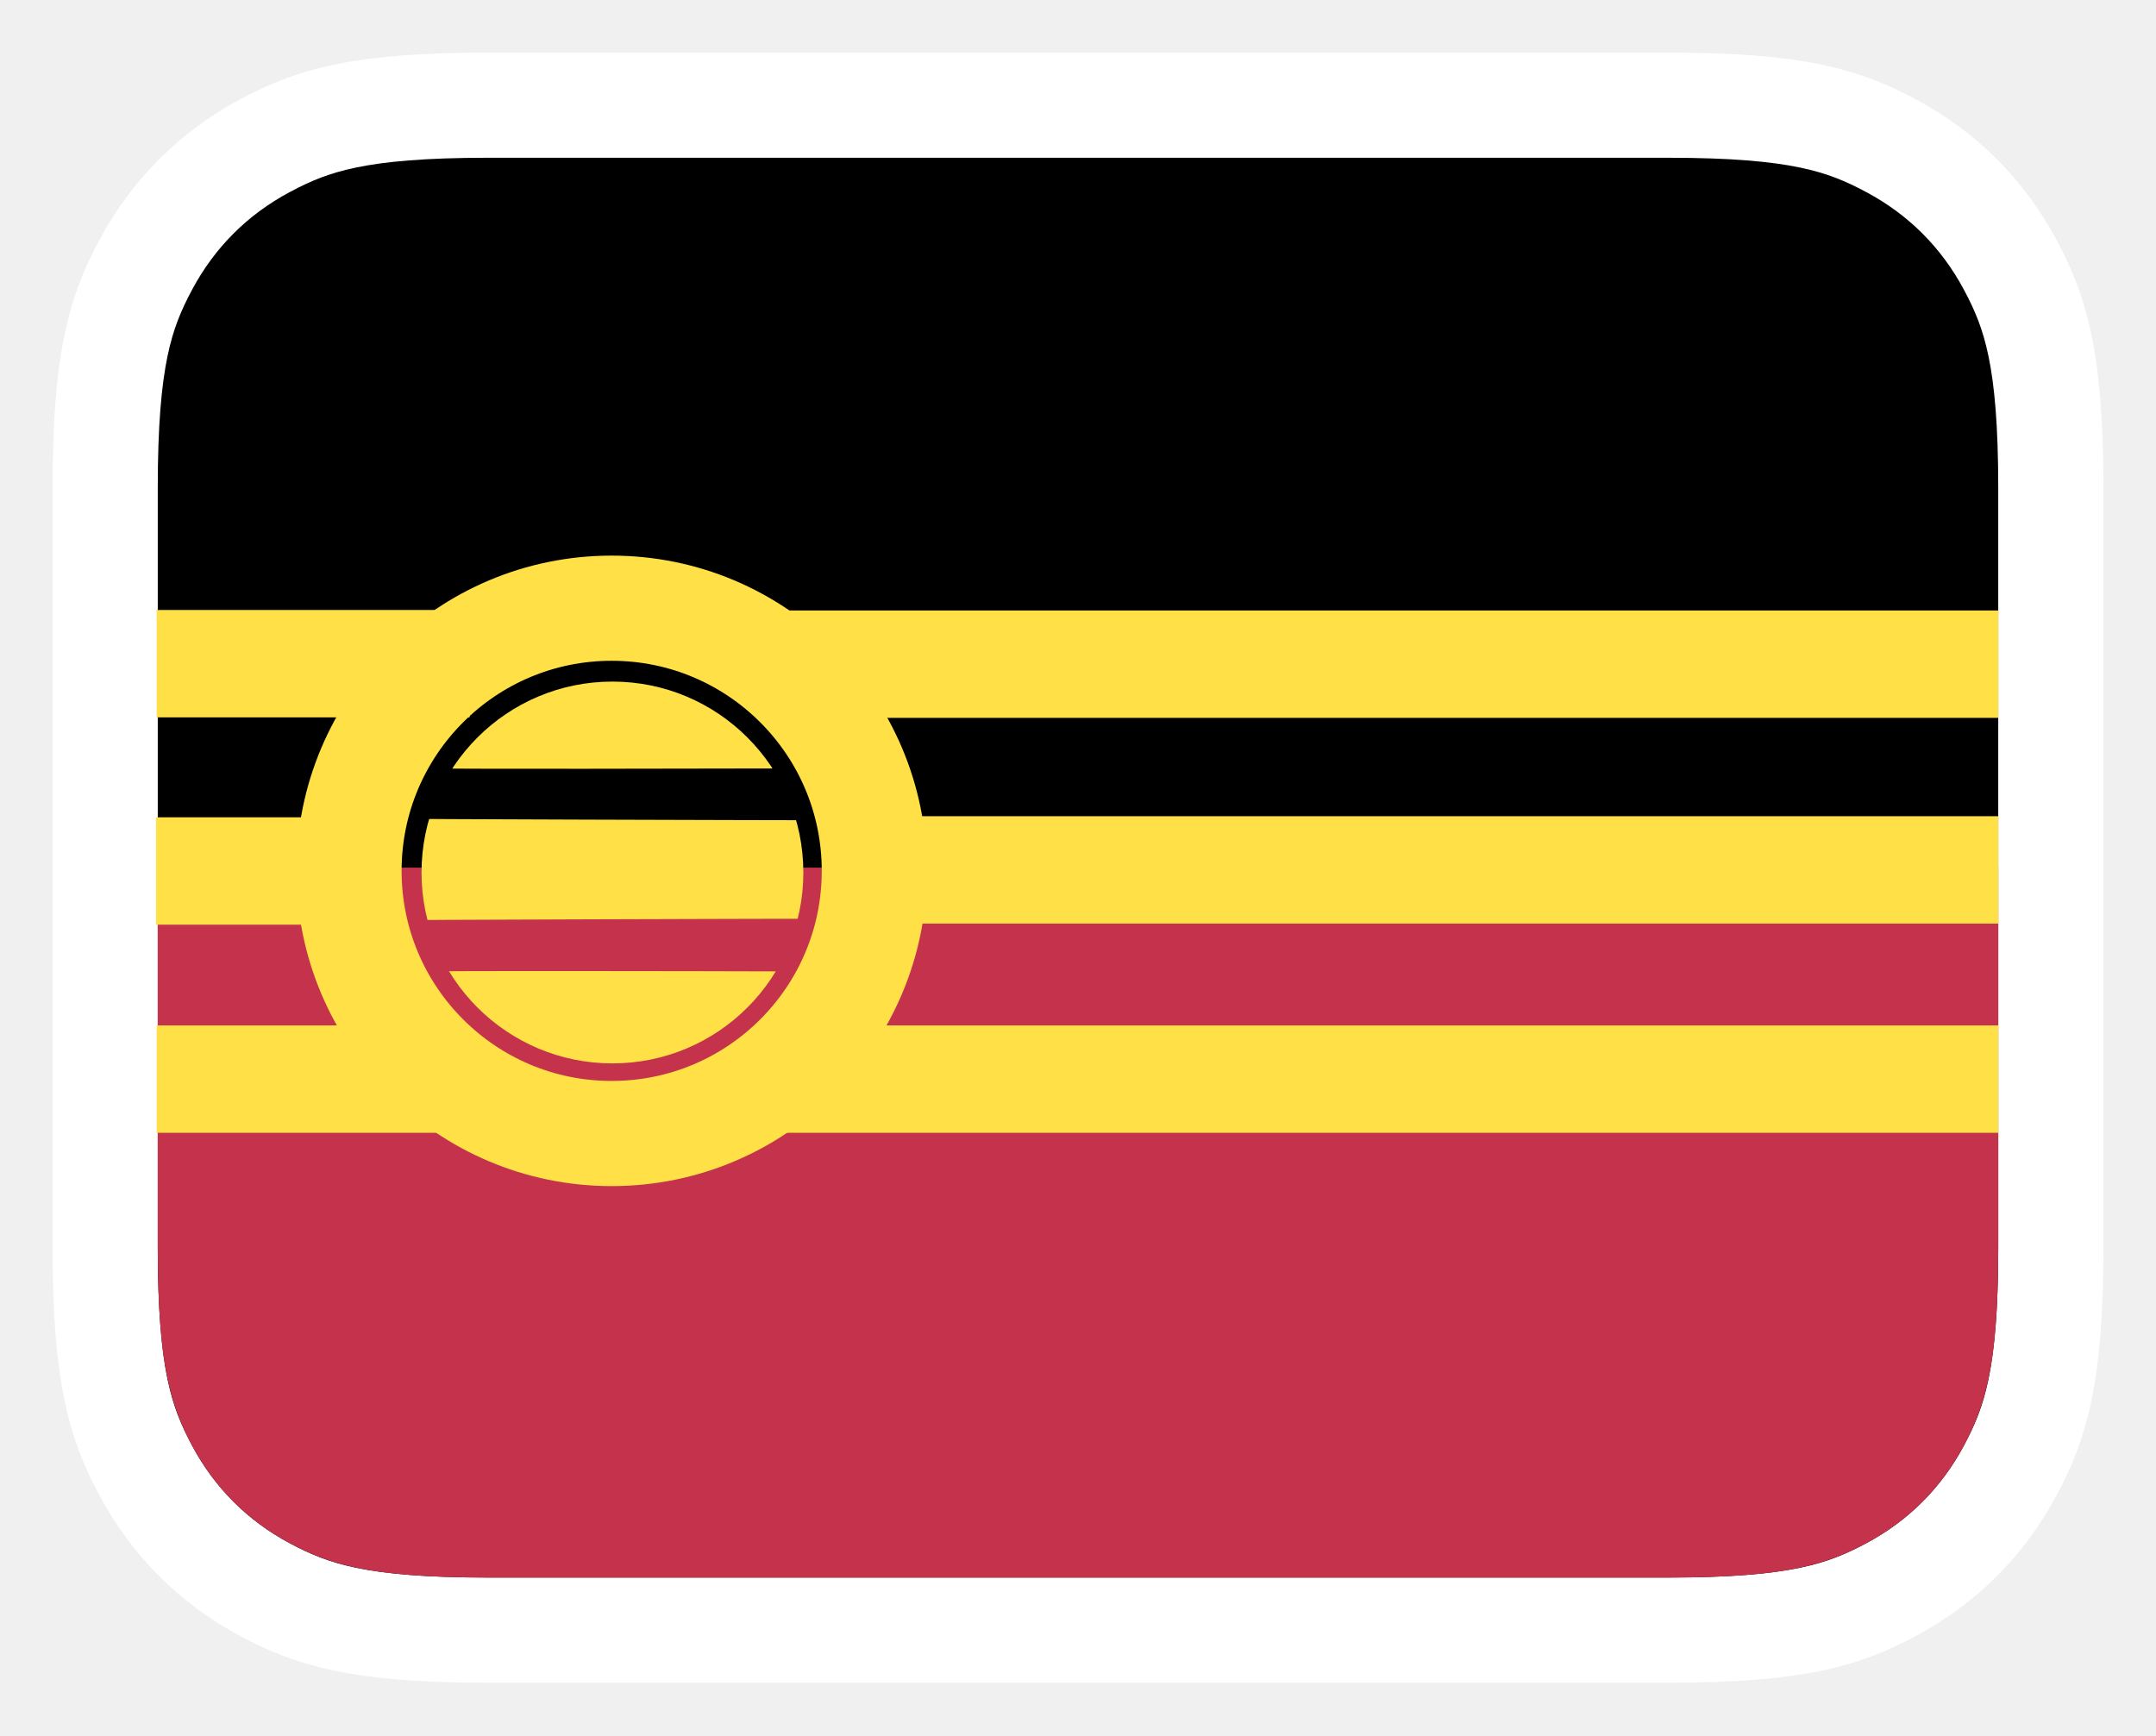
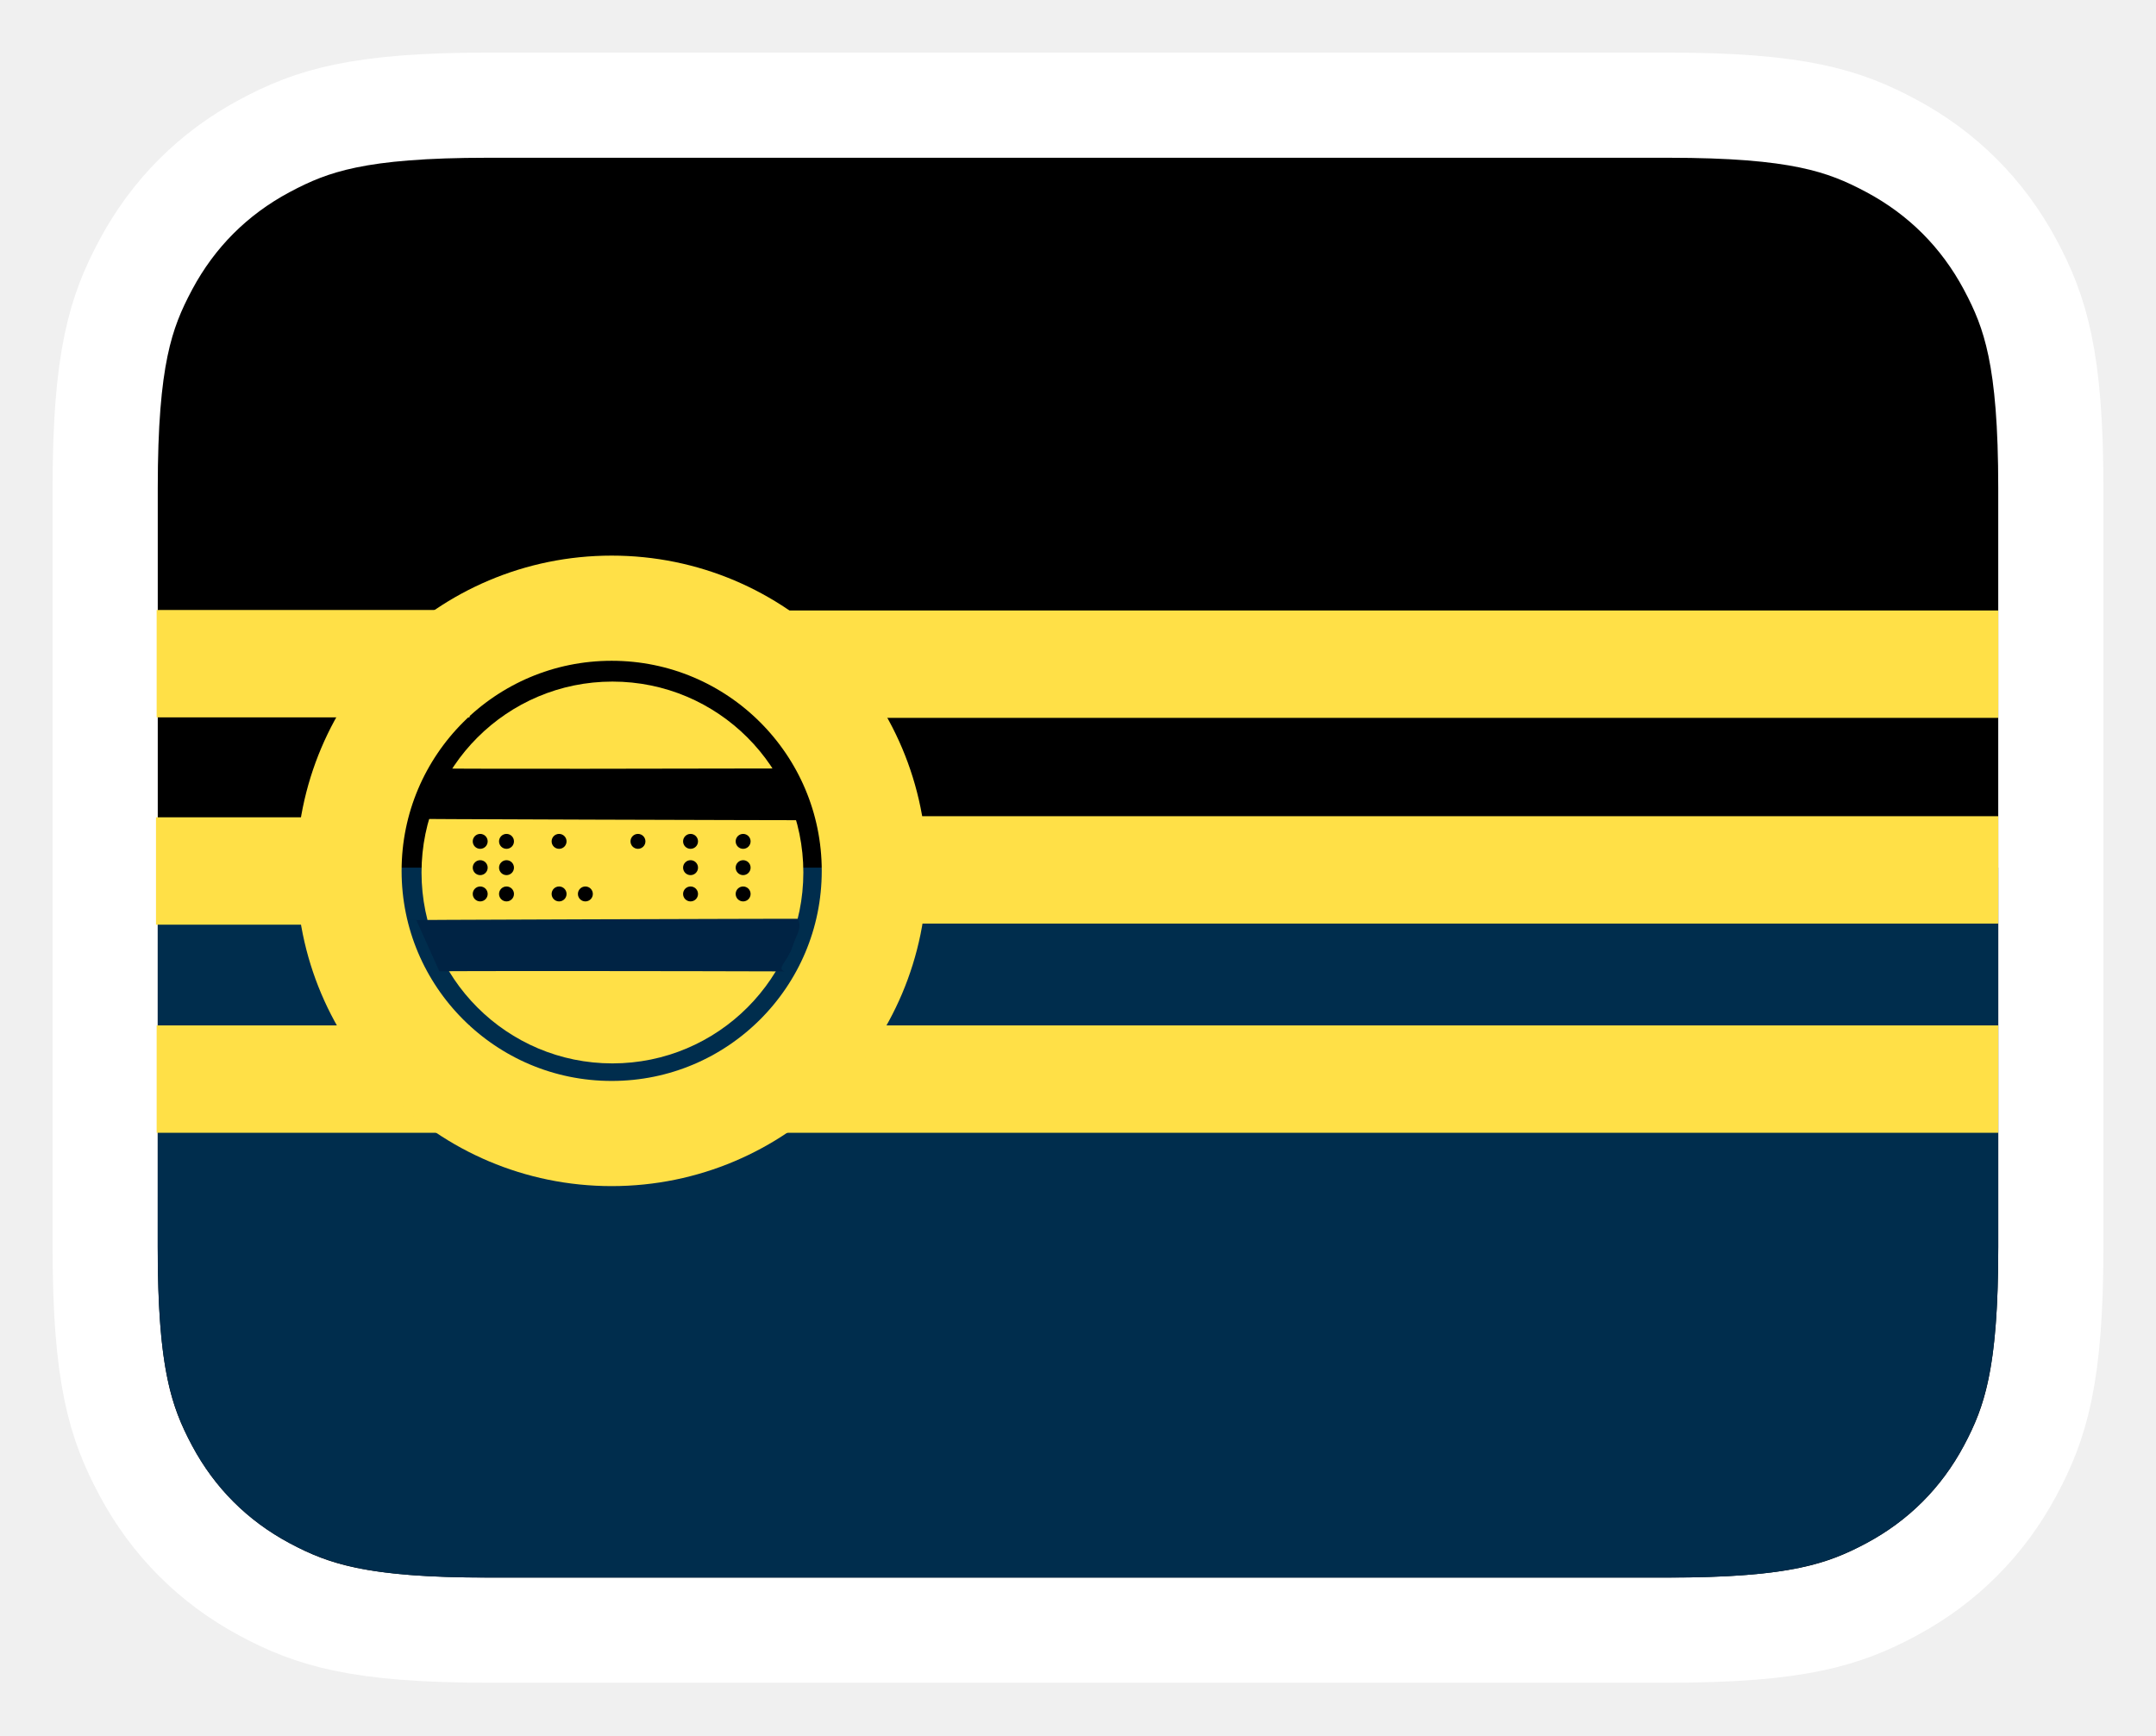
- <svg xmlns="http://www.w3.org/2000/svg" width="82px" height="66px" viewbox="0 0 82 66" version="1.1">
-   <g id="smb" transform="matrix(1, 0, 0, 1, 6, 6)" fill-rule="nonzero">
-     <path d="M57.437,-2 L12.563,-2 C7.628,-2 5.867,-1.415 4.07,-0.455 C2.12,0.589 0.589,2.12 -0.455,4.07 C-1.415,5.867 -2,7.628 -2,12.563 L-2,41.437 C-2,46.372 -1.415,48.133 -0.455,49.93 C0.589,51.88 2.12,53.411 4.07,54.455 C5.867,55.415 7.628,56 12.563,56 L57.437,56 C62.372,56 64.133,55.415 65.93,54.455 C67.88,53.411 69.411,51.88 70.455,49.93 C71.415,48.133 72,46.372 72,41.437 L72,12.563 C72,7.628 71.415,5.867 70.455,4.07 C69.411,2.12 67.88,0.589 65.93,-0.455 C64.133,-1.415 62.372,-2 57.437,-2 Z" id="Rectangle-3" stroke="#FFFFFF" stroke-width="4" style="fill: rgb(0, 0, 0);" />
-     <path d="M70,27 L70,41.437 C70,45.805 69.545,47.39 68.691,48.987 C67.837,50.584 66.584,51.837 64.987,52.691 C63.39,53.545 61.805,54 57.437,54 L12.563,54 C8.195,54 6.61,53.545 5.013,52.691 C3.416,51.837 2.163,50.584 1.309,48.987 C0.455,47.39 0,45.805 0,41.437 L0,27 L70,27 Z" id="Path" style="fill: rgb(196, 51, 75);" />
-     <rect x="1.933" y="27.085" width="4.136" style="fill: rgb(216, 216, 216); stroke-width: 4px; stroke: rgb(255, 224, 71);" height="0.084" />
-     <rect x="29.01" y="27.043" width="38.99" style="fill: rgb(216, 216, 216); stroke-width: 4px; stroke: rgb(255, 224, 71);" height="0.084" />
-     <rect x="25" y="19.219" width="43" style="fill: rgb(216, 216, 216); stroke-width: 4px; stroke: rgb(255, 224, 71); transform-origin: -3.687px 19.261px;" height="0.084" />
-     <rect x="25" y="35" width="43" style="fill: rgb(216, 216, 216); stroke-width: 4px; stroke: rgb(255, 224, 71); transform-origin: -3.687px 35.042px;" height="0.084" />
-     <rect x="1.958" y="19.2" width="7.9" style="fill: rgb(216, 216, 216); stroke-width: 4px; stroke: rgb(255, 224, 71); transform-origin: -3.312px 19.242px;" height="0.084" />
-     <rect x="1.958" y="35" width="7.9" style="fill: rgb(216, 216, 216); stroke-width: 4px; stroke: rgb(255, 224, 71); transform-origin: -3.312px 35.042px;" height="0.084" />
-     <circle style="stroke-width: 0px; stroke: rgb(255, 224, 71); fill: rgb(255, 224, 71);" cx="17.293" cy="27.184" r="7.261" />
-     <circle style="stroke: rgb(255, 224, 71); fill: rgba(216, 216, 216, 0); stroke-width: 4px;" cx="17.264" cy="27.122" r="9.99" />
-     <path style="stroke: rgb(0, 0, 0); stroke-width: 0px; fill: rgb(196, 51, 75);" d="M 9.836 28.999 C 7.262 28.989 24.592 28.938 24.336 28.945 C 24.539 29.263 24.264 29.604 24.143 29.997 C 23.978 30.534 23.515 30.837 23.836 30.946 C 20.568 30.934 10.853 30.923 10.712 30.945" />
-     <path style="stroke: rgb(0, 0, 0); stroke-width: 0px;" d="M 10.002 25.141 C 7.428 25.15 24.758 25.201 24.502 25.194 C 24.705 24.881 24.43 24.546 24.309 24.159 C 24.144 23.632 23.681 23.334 24.002 23.227 C 20.734 23.238 11.019 23.249 10.878 23.227" />
+ <svg xmlns="http://www.w3.org/2000/svg" id="eWOijc7KbeF1" viewBox="0 0 82 66" shape-rendering="geometricPrecision" text-rendering="geometricPrecision" project-id="dd8a4d9accfe4b6a98f3d5861fd03567" export-id="f23f0b9f031142ee800ea2801562e86a" cached="false">
+   <g transform="translate(6 6)">
+     <path d="M57.437,-2h-44.874c-4.935,0-6.696.585-8.493,1.545-1.951,1.043-3.482,2.574-4.525,4.525C-1.415,5.867,-2,7.628,-2,12.563v28.874c0,4.935.585,6.696,1.545,8.493c1.043,1.951,2.574,3.482,4.525,4.525C5.867,55.415,7.628,56,12.563,56h44.874c4.935,0,6.696-.585,8.493-1.545c1.951-1.043,3.482-2.574,4.525-4.525C71.415,48.133,72,46.372,72,41.437v-28.874c0-4.935-.585-6.696-1.545-8.493-1.043-1.951-2.574-3.482-4.525-4.525C64.133,-1.415,62.372,-2,57.437,-2Z" stroke="#fff" stroke-width="4" />
+     <path d="M70,27v14.437c0,4.368-.455,5.953-1.309,7.55s-2.107,2.85-3.705,3.705-3.181,1.309-7.55,1.309h-44.874c-4.368,0-5.953-.455-7.55-1.309s-2.85-2.107-3.705-3.705-1.309-3.181-1.309-7.55L0,27h70Z" fill="#002d4d" />
+     <rect width="4.136" height="0.084" rx="0" ry="0" transform="translate(1.933 27.085)" fill="#d8d8d8" stroke="#ffe047" stroke-width="4" />
+     <rect width="38.99" height="0.084" rx="0" ry="0" transform="translate(29.01 27.043)" fill="#d8d8d8" stroke="#ffe047" stroke-width="4" />
+     <rect width="43" height="0.084" rx="0" ry="0" transform="translate(25 19.219)" fill="#d8d8d8" stroke="#ffe047" stroke-width="4" />
+     <rect width="43" height="0.084" rx="0" ry="0" transform="translate(25 35)" fill="#d8d8d8" stroke="#ffe047" stroke-width="4" />
+     <rect width="7.9" height="0.084" rx="0" ry="0" transform="translate(1.958 19.2)" fill="#d8d8d8" stroke="#ffe047" stroke-width="4" />
+     <rect width="7.9" height="0.084" rx="0" ry="0" transform="translate(1.958 35)" fill="#d8d8d8" stroke="#ffe047" stroke-width="4" />
+     <circle r="9.99" transform="translate(17.264 27.122)" fill="rgba(216,216,216,0)" stroke="#ffe047" stroke-width="4" />
+     <circle r="7.261" transform="translate(17.293 27.184)" fill="#ffe047" stroke="#ffe047" stroke-width="0" />
+     <path d="M9.836,28.999c-2.574-.01,14.756-.061,14.5-.054.203.318-.072.659-.193,1.052-.165.537-.628.84-.307.949-3.268-.012-12.983-.023-13.124-.001" fill="#002344" stroke="#000" stroke-width="0" />
+     <path d="M10.002,25.141c-2.574.009,14.756.06,14.5.053.203-.313-.072-.648-.193-1.035-.165-.527-.628-.825-.307-.932-3.268.011-12.983.022-13.124,0" stroke="#000" stroke-width="0" />
+     <g transform="translate(.18992-.254161)">
+       <ellipse rx="0.284" ry="0.284" transform="translate(12.07408 26.25416)" stroke-width="0" />
+       <ellipse rx="0.284" ry="0.284" transform="translate(13.07408 26.25416)" stroke-width="0" />
+       <ellipse rx="0.284" ry="0.284" transform="translate(13.07408 27.25416)" stroke-width="0" />
+       <ellipse rx="0.284" ry="0.284" transform="translate(12.07408 27.25416)" stroke-width="0" />
+       <ellipse rx="0.284" ry="0.284" transform="translate(12.07408 28.25416)" stroke-width="0" />
+       <ellipse rx="0.284" ry="0.284" transform="translate(13.07408 28.25416)" stroke-width="0" />
+       <ellipse rx="0.284" ry="0.284" transform="translate(15.07408 28.25416)" stroke-width="0" />
+       <ellipse rx="0.284" ry="0.284" transform="translate(16.07408 28.25416)" stroke-width="0" />
+       <ellipse rx="0.284" ry="0.284" transform="translate(15.07408 26.25416)" stroke-width="0" />
+       <ellipse rx="0.284" ry="0.284" transform="translate(18.07408 26.25416)" stroke-width="0" />
+       <ellipse rx="0.284" ry="0.284" transform="translate(20.07408 26.25416)" stroke-width="0" />
+       <ellipse rx="0.284" ry="0.284" transform="translate(20.07408 27.25416)" stroke-width="0" />
+       <ellipse rx="0.284" ry="0.284" transform="translate(20.07408 28.25416)" stroke-width="0" />
+       <ellipse rx="0.284" ry="0.284" transform="translate(22.07408 28.25416)" stroke-width="0" />
+       <ellipse rx="0.284" ry="0.284" transform="translate(22.07408 27.25416)" stroke-width="0" />
+       <ellipse rx="0.284" ry="0.284" transform="translate(22.07408 26.25416)" stroke-width="0" />
+     </g>
  </g>
</svg>
